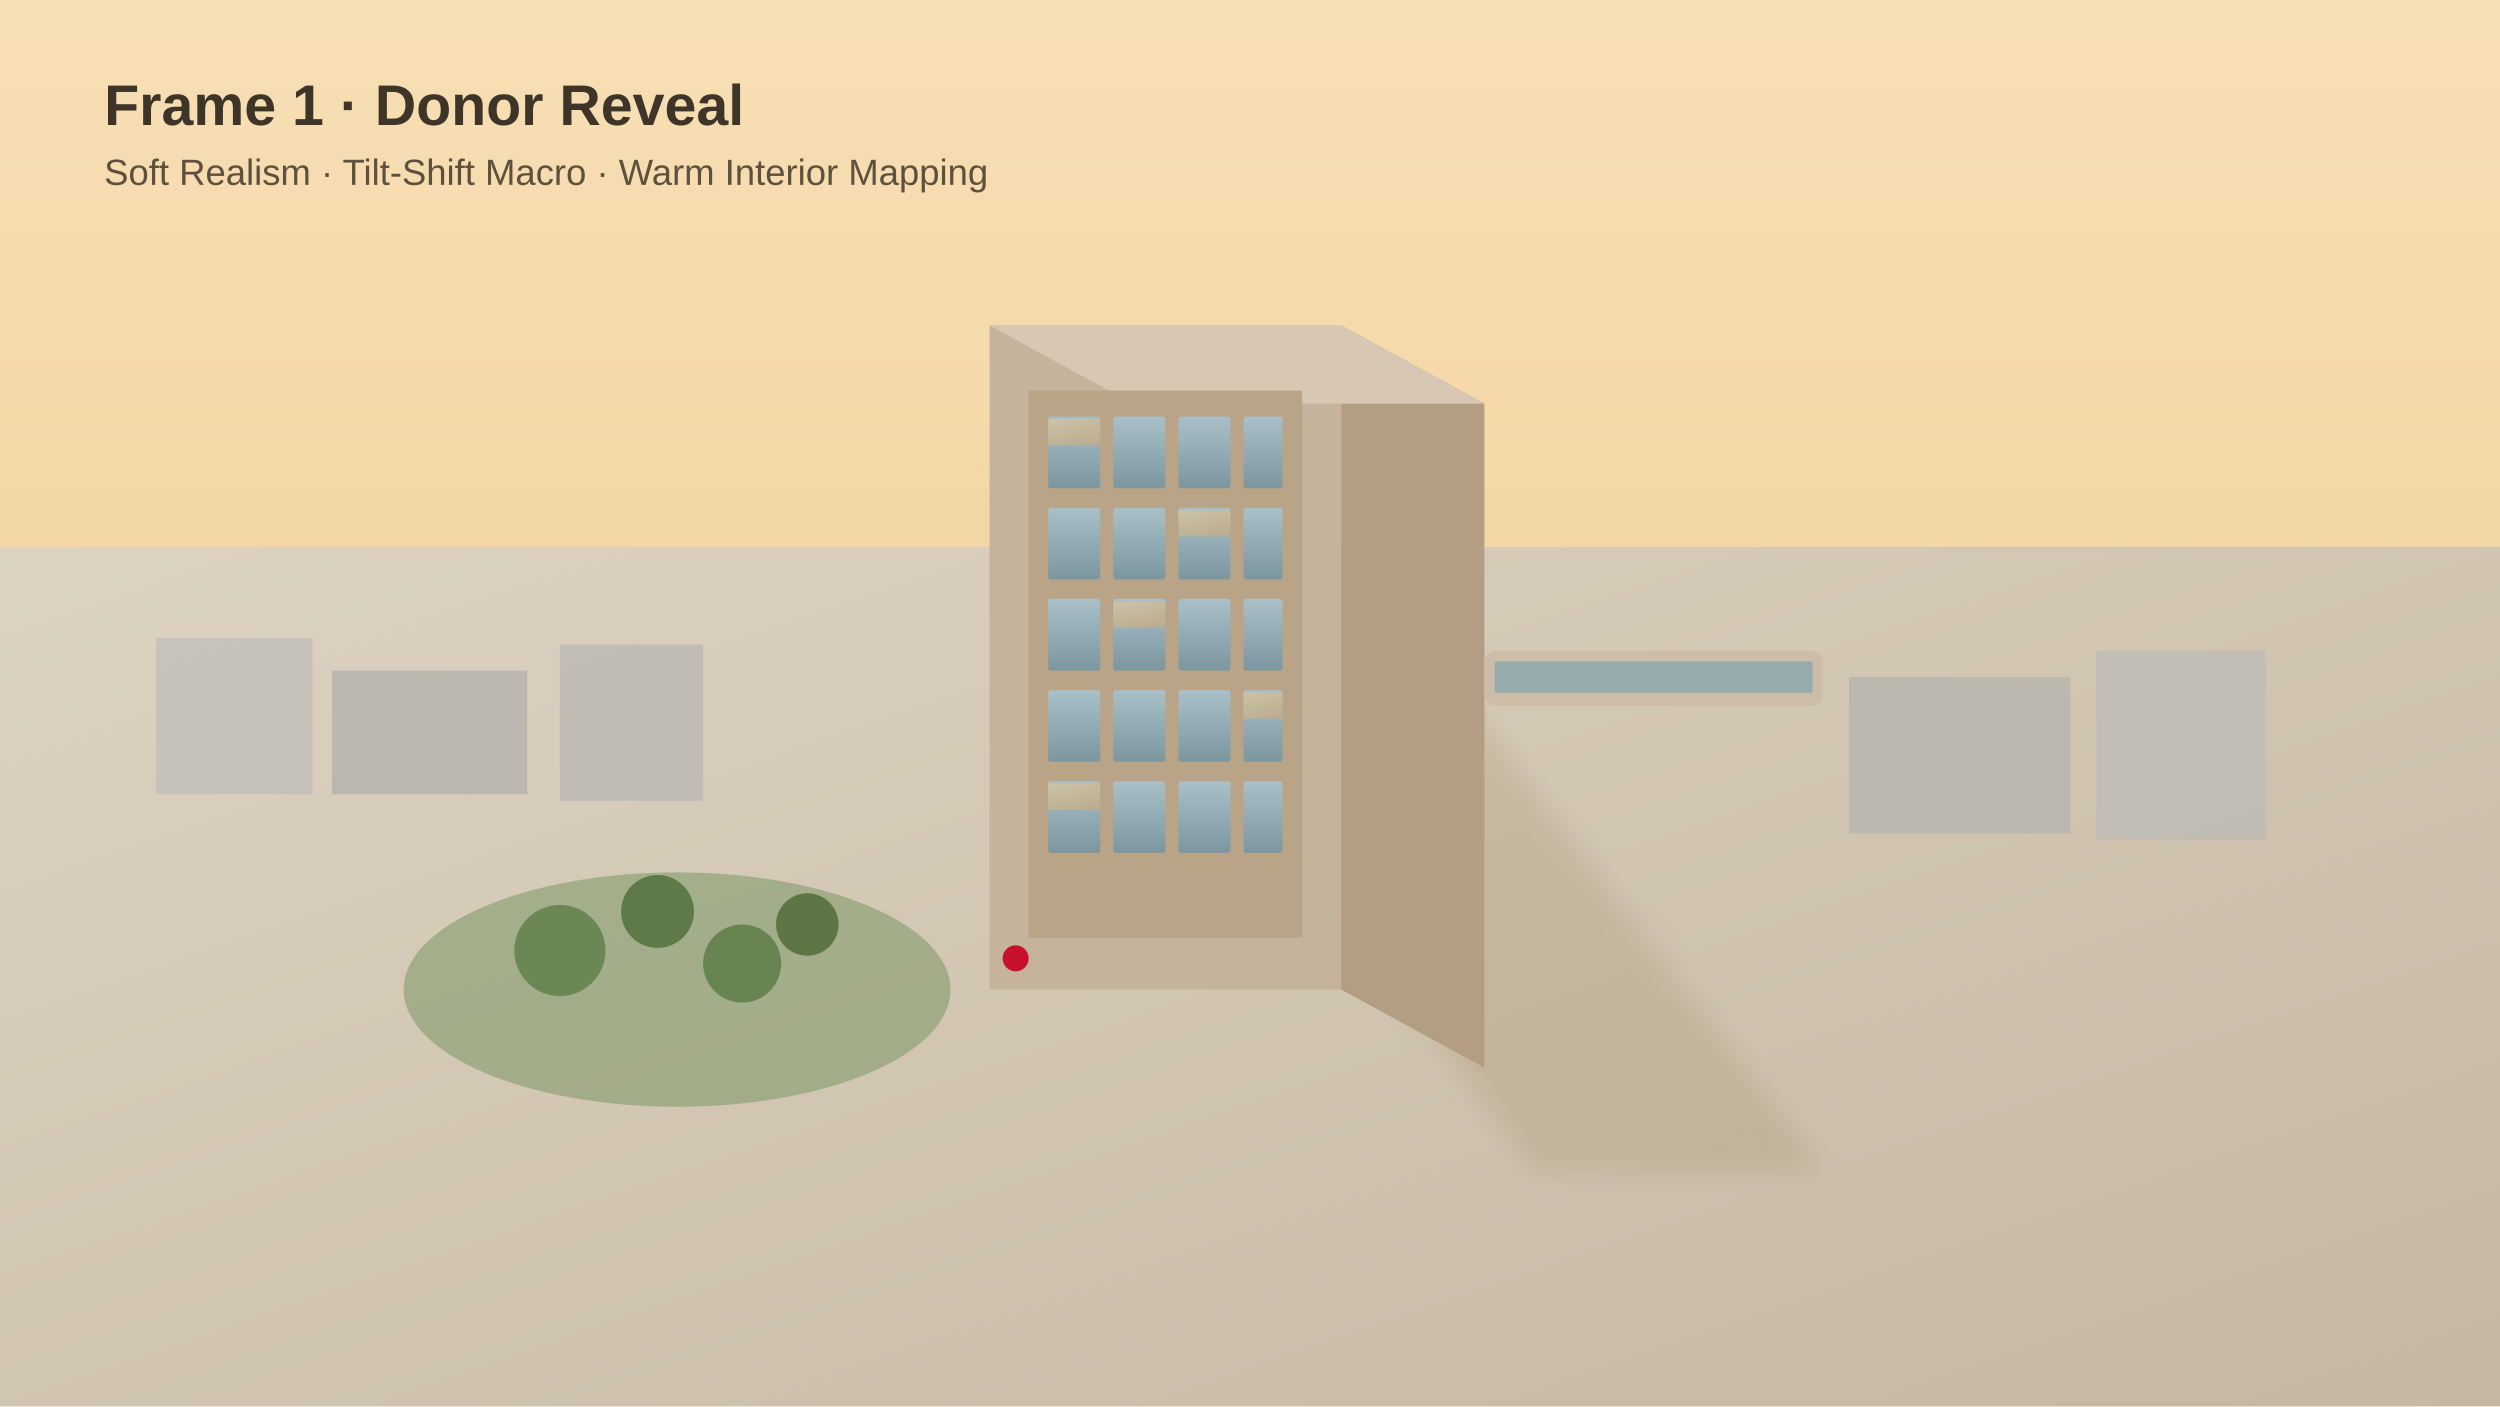
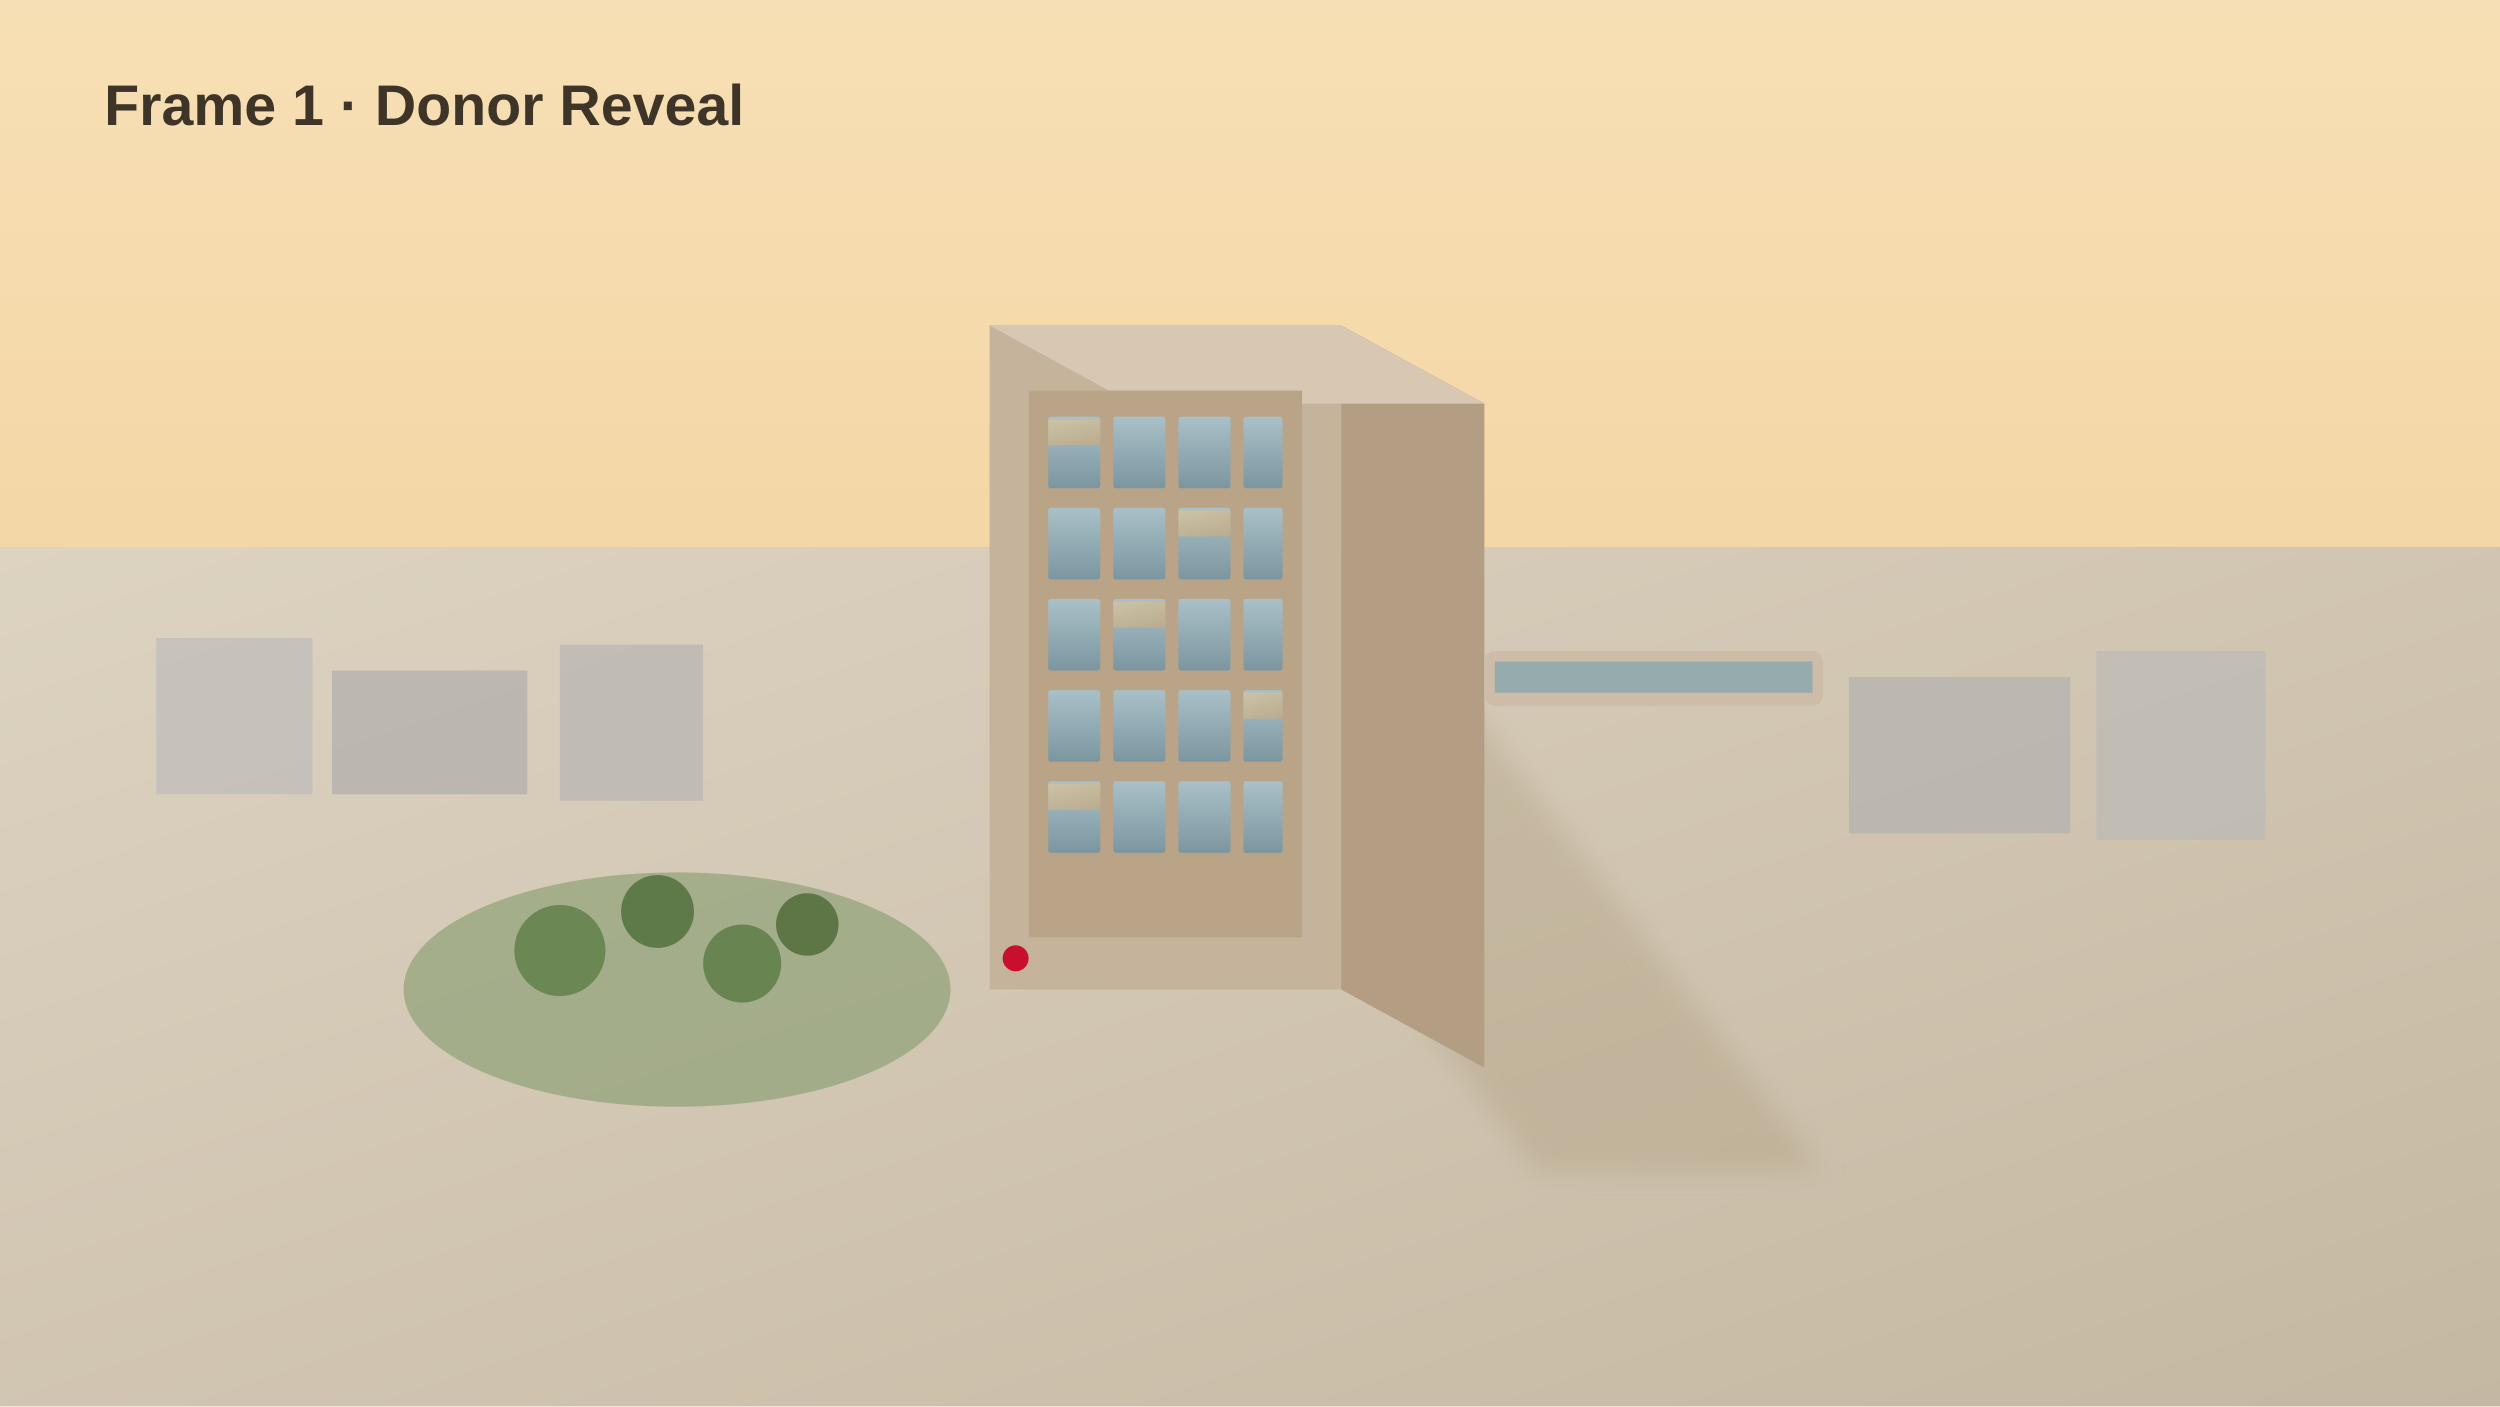
<svg xmlns="http://www.w3.org/2000/svg" width="1920" height="1080" viewBox="0 0 1920 1080">
  <defs>
    <linearGradient id="sky" x1="0" y1="0" x2="0" y2="1">
      <stop offset="0%" stop-color="#f7dfb5" />
      <stop offset="60%" stop-color="#f2d29d" />
      <stop offset="100%" stop-color="#e5c58b" />
    </linearGradient>
    <linearGradient id="ground" x1="0" y1="0" x2="1" y2="1">
      <stop offset="0%" stop-color="#ddd3c1" />
      <stop offset="100%" stop-color="#c5b8a2" />
    </linearGradient>
    <linearGradient id="glass" x1="0" y1="0" x2="0" y2="1">
      <stop offset="0%" stop-color="#a9c0c8" />
      <stop offset="100%" stop-color="#7c969f" />
    </linearGradient>
    <linearGradient id="interiorGlow" x1="0" y1="0" x2="1" y2="1">
      <stop offset="0%" stop-color="#f8c980" />
      <stop offset="100%" stop-color="#e5a55c" />
    </linearGradient>
    <filter id="softShadow" x="-40%" y="-40%" width="180%" height="180%">
      <feGaussianBlur stdDeviation="10" />
-     </filter>
-     <filter id="tiltShift" x="0" y="0" width="100%" height="100%">
-       <feGaussianBlur in="SourceGraphic" stdDeviation="0 0" result="sharp" />
    </filter>
  </defs>
  <rect width="1920" height="1080" fill="url(#sky)" />
  <rect y="420" width="1920" height="660" fill="url(#ground)" />
  <g opacity="0.6">
    <rect x="120" y="490" width="120" height="120" fill="#b9b9b9" />
    <rect x="255" y="515" width="150" height="95" fill="#a8a8a8" />
    <rect x="430" y="495" width="110" height="120" fill="#b0b0b0" />
    <rect x="1420" y="520" width="170" height="120" fill="#adadad" />
    <rect x="1610" y="500" width="130" height="145" fill="#b7b7b7" />
  </g>
  <g>
    <ellipse cx="520" cy="760" rx="210" ry="90" fill="#8a9e73" opacity="0.65" />
    <circle cx="430" cy="730" r="35" fill="#6b8753" />
    <circle cx="505" cy="700" r="28" fill="#5e7a48" />
    <circle cx="570" cy="740" r="30" fill="#688450" />
    <circle cx="620" cy="710" r="24" fill="#5e7645" />
  </g>
  <polygon points="770,360 990,360 1400,900 1180,900" fill="#9f8a68" opacity="0.25" filter="url(#softShadow)" />
  <g>
    <polygon points="760,250 1030,250 1030,760 760,760" fill="#c5b39b" />
    <polygon points="1030,250 1140,310 1140,820 1030,760" fill="#b49e83" />
    <polygon points="760,250 870,310 1140,310 1030,250" fill="#d7c7b3" />
-     <g>
-       <rect x="790" y="300" width="210" height="420" fill="#b9a487" />
-       <g fill="url(#glass)">
-         <rect x="805" y="320" width="40" height="55" rx="2" />
-         <rect x="855" y="320" width="40" height="55" rx="2" />
-         <rect x="905" y="320" width="40" height="55" rx="2" />
-         <rect x="955" y="320" width="30" height="55" rx="2" />
-         <rect x="805" y="390" width="40" height="55" rx="2" />
-         <rect x="855" y="390" width="40" height="55" rx="2" />
-         <rect x="905" y="390" width="40" height="55" rx="2" />
-         <rect x="955" y="390" width="30" height="55" rx="2" />
-         <rect x="805" y="460" width="40" height="55" rx="2" />
-         <rect x="855" y="460" width="40" height="55" rx="2" />
-         <rect x="905" y="460" width="40" height="55" rx="2" />
-         <rect x="955" y="460" width="30" height="55" rx="2" />
-         <rect x="805" y="530" width="40" height="55" rx="2" />
-         <rect x="855" y="530" width="40" height="55" rx="2" />
-         <rect x="905" y="530" width="40" height="55" rx="2" />
-         <rect x="955" y="530" width="30" height="55" rx="2" />
-         <rect x="805" y="600" width="40" height="55" rx="2" />
-         <rect x="855" y="600" width="40" height="55" rx="2" />
-         <rect x="905" y="600" width="40" height="55" rx="2" />
-         <rect x="955" y="600" width="30" height="55" rx="2" />
-       </g>
-       <g fill="url(#interiorGlow)" opacity="0.45">
-         <rect x="805" y="322" width="40" height="20" />
-         <rect x="905" y="392" width="40" height="20" />
-         <rect x="855" y="462" width="40" height="20" />
-         <rect x="955" y="532" width="30" height="20" />
-         <rect x="805" y="602" width="40" height="20" />
-       </g>
+     <rect x="790" y="300" width="210" height="420" fill="#b9a487" />
+     <g fill="url(#glass)">
+       <rect x="805" y="320" width="40" height="55" rx="2" />
+       <rect x="855" y="320" width="40" height="55" rx="2" />
+       <rect x="905" y="320" width="40" height="55" rx="2" />
+       <rect x="955" y="320" width="30" height="55" rx="2" />
+       <rect x="805" y="390" width="40" height="55" rx="2" />
+       <rect x="855" y="390" width="40" height="55" rx="2" />
+       <rect x="905" y="390" width="40" height="55" rx="2" />
+       <rect x="955" y="390" width="30" height="55" rx="2" />
+       <rect x="805" y="460" width="40" height="55" rx="2" />
+       <rect x="855" y="460" width="40" height="55" rx="2" />
+       <rect x="905" y="460" width="40" height="55" rx="2" />
+       <rect x="955" y="460" width="30" height="55" rx="2" />
+       <rect x="805" y="530" width="40" height="55" rx="2" />
+       <rect x="855" y="530" width="40" height="55" rx="2" />
+       <rect x="905" y="530" width="40" height="55" rx="2" />
+       <rect x="955" y="530" width="30" height="55" rx="2" />
+       <rect x="805" y="600" width="40" height="55" rx="2" />
+       <rect x="855" y="600" width="40" height="55" rx="2" />
+       <rect x="905" y="600" width="40" height="55" rx="2" />
+       <rect x="955" y="600" width="30" height="55" rx="2" />
+     </g>
+     <g fill="url(#interiorGlow)" opacity="0.45">
+       <rect x="805" y="322" width="40" height="20" />
+       <rect x="905" y="392" width="40" height="20" />
+       <rect x="855" y="462" width="40" height="20" />
+       <rect x="955" y="532" width="30" height="20" />
+       <rect x="805" y="602" width="40" height="20" />
    </g>
  </g>
  <g>
    <rect x="1140" y="500" width="260" height="42" rx="8" fill="#cdbda8" />
    <rect x="1148" y="508" width="244" height="24" fill="#90a8af" opacity="0.9" />
  </g>
  <circle cx="780" cy="736" r="10" fill="#c8102e" />
  <text x="80" y="96" font-family="Arial, sans-serif" font-size="44" fill="#3e3528" font-weight="700">Frame 1 · Donor Reveal</text>
-   <text x="80" y="142" font-family="Arial, sans-serif" font-size="28" fill="#5d513e">Soft Realism · Tilt-Shift Macro · Warm Interior Mapping</text>
</svg>
